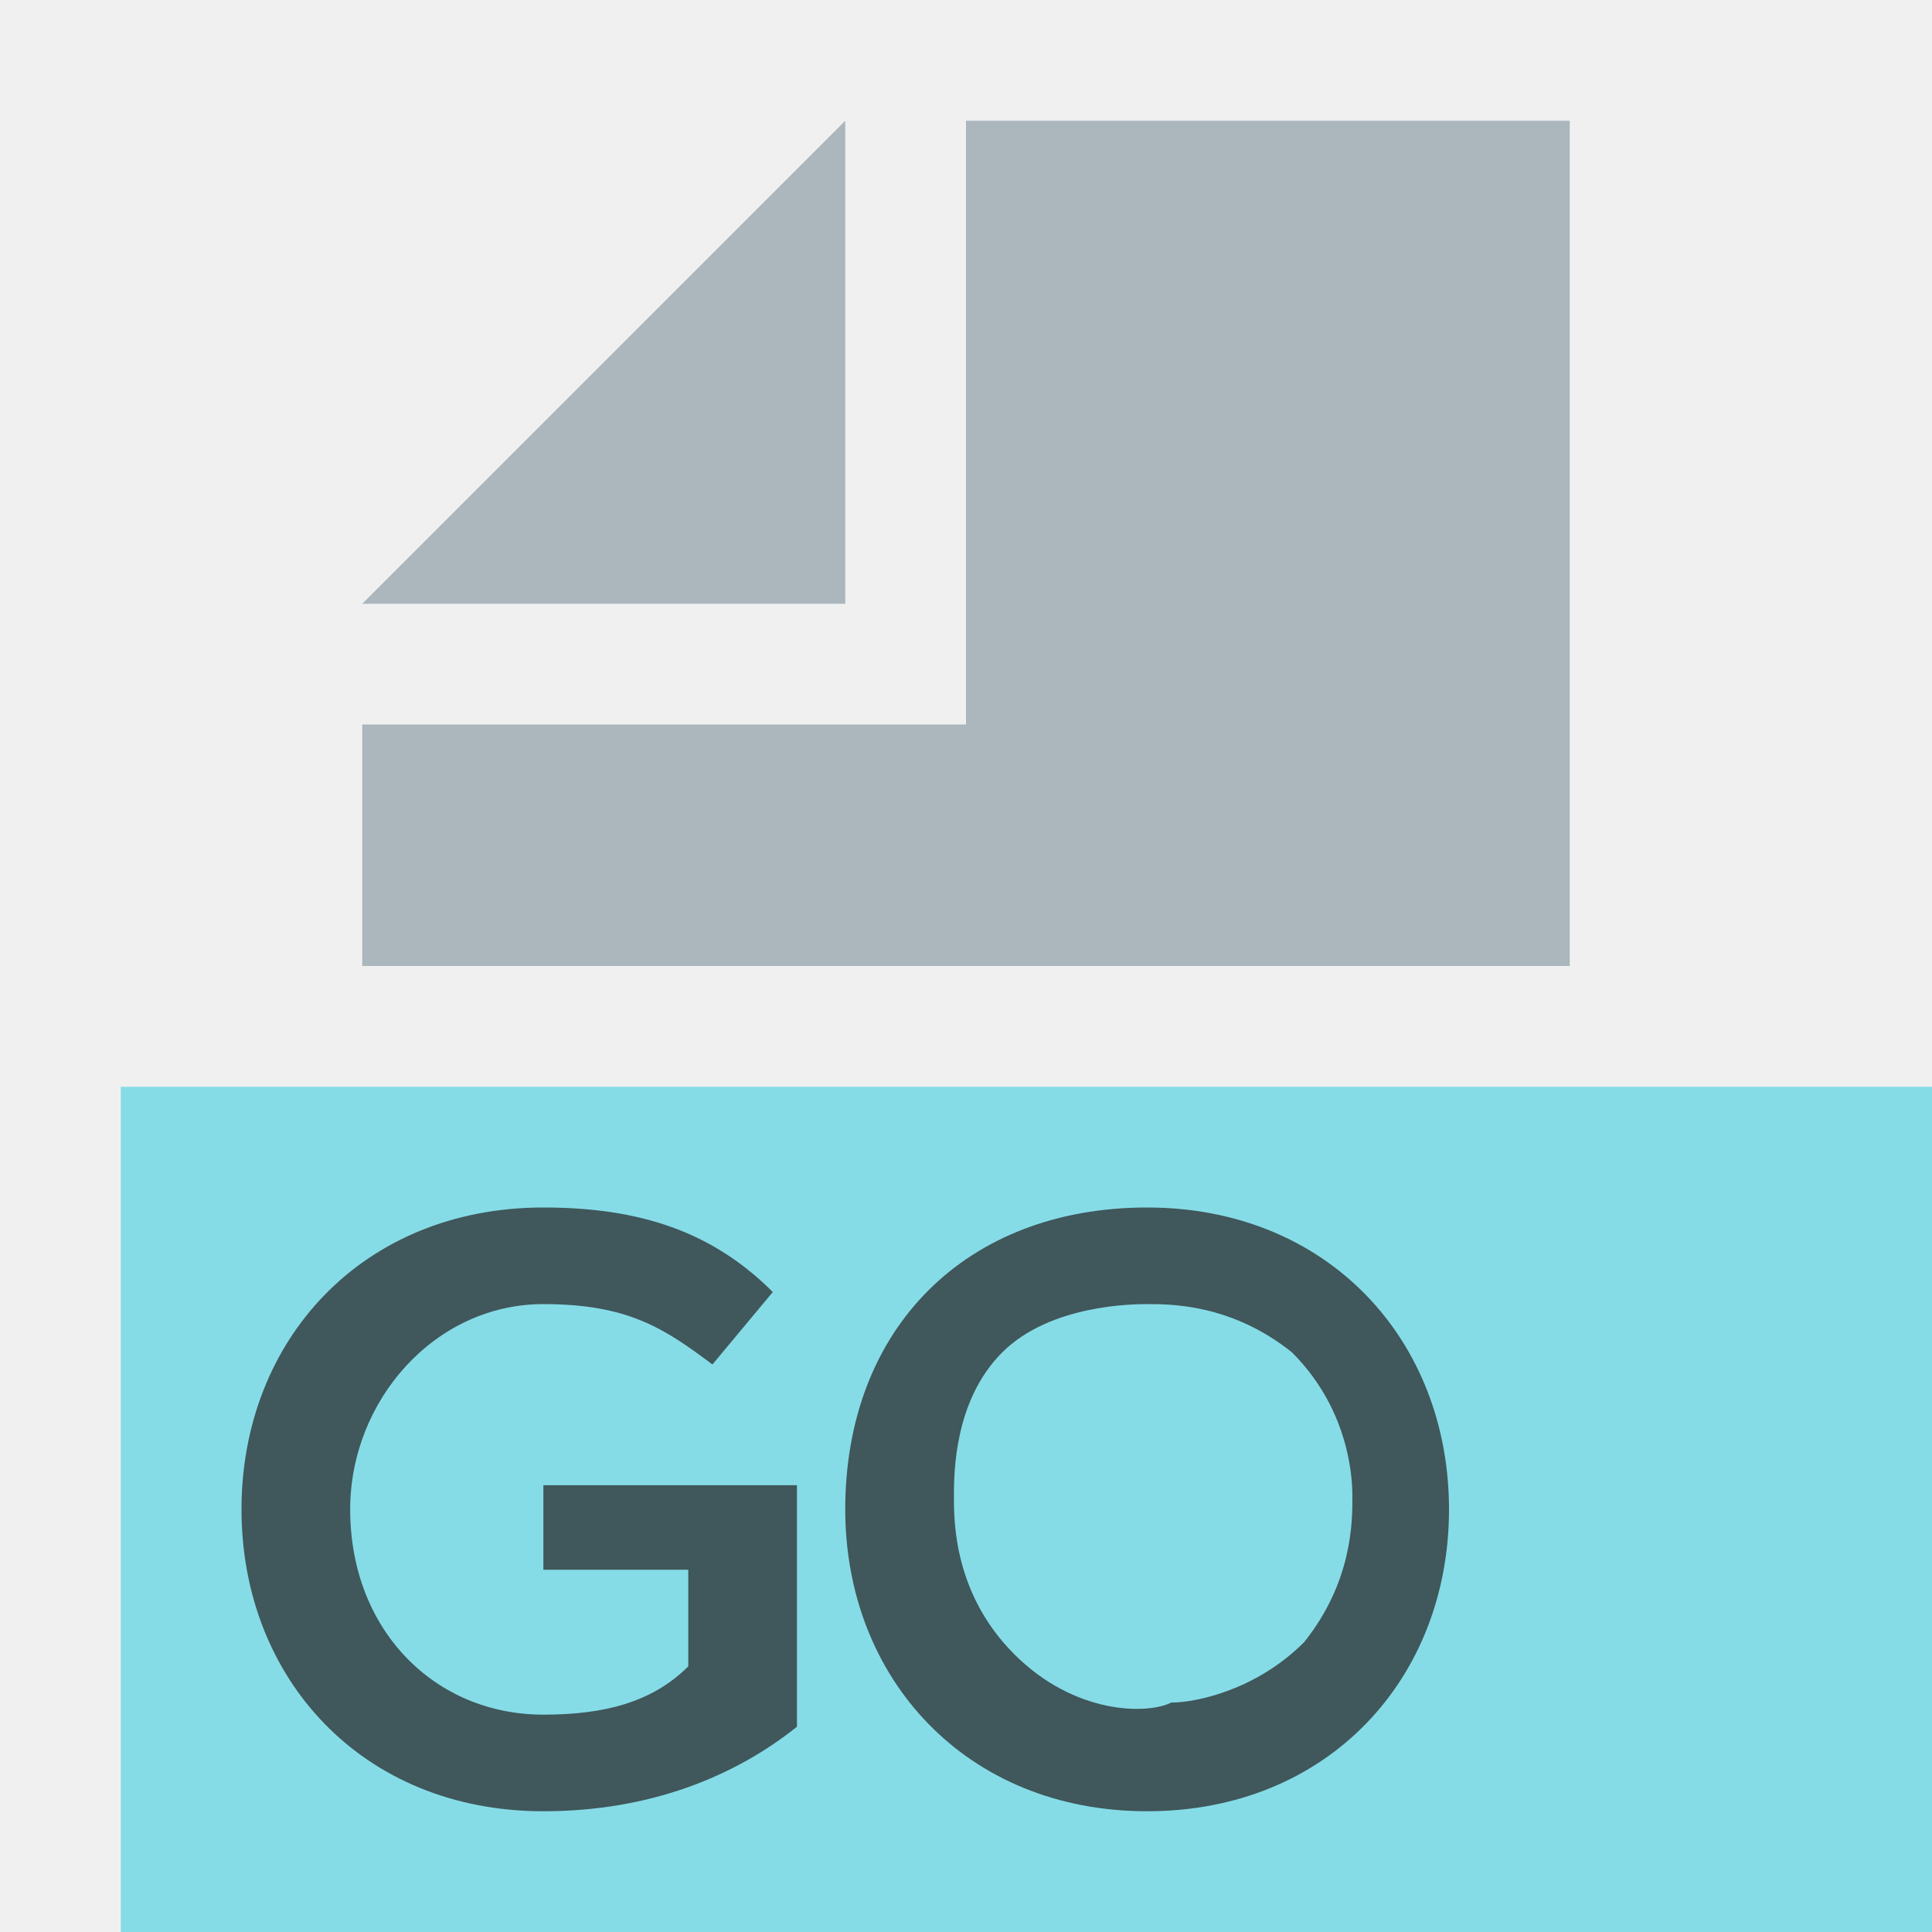
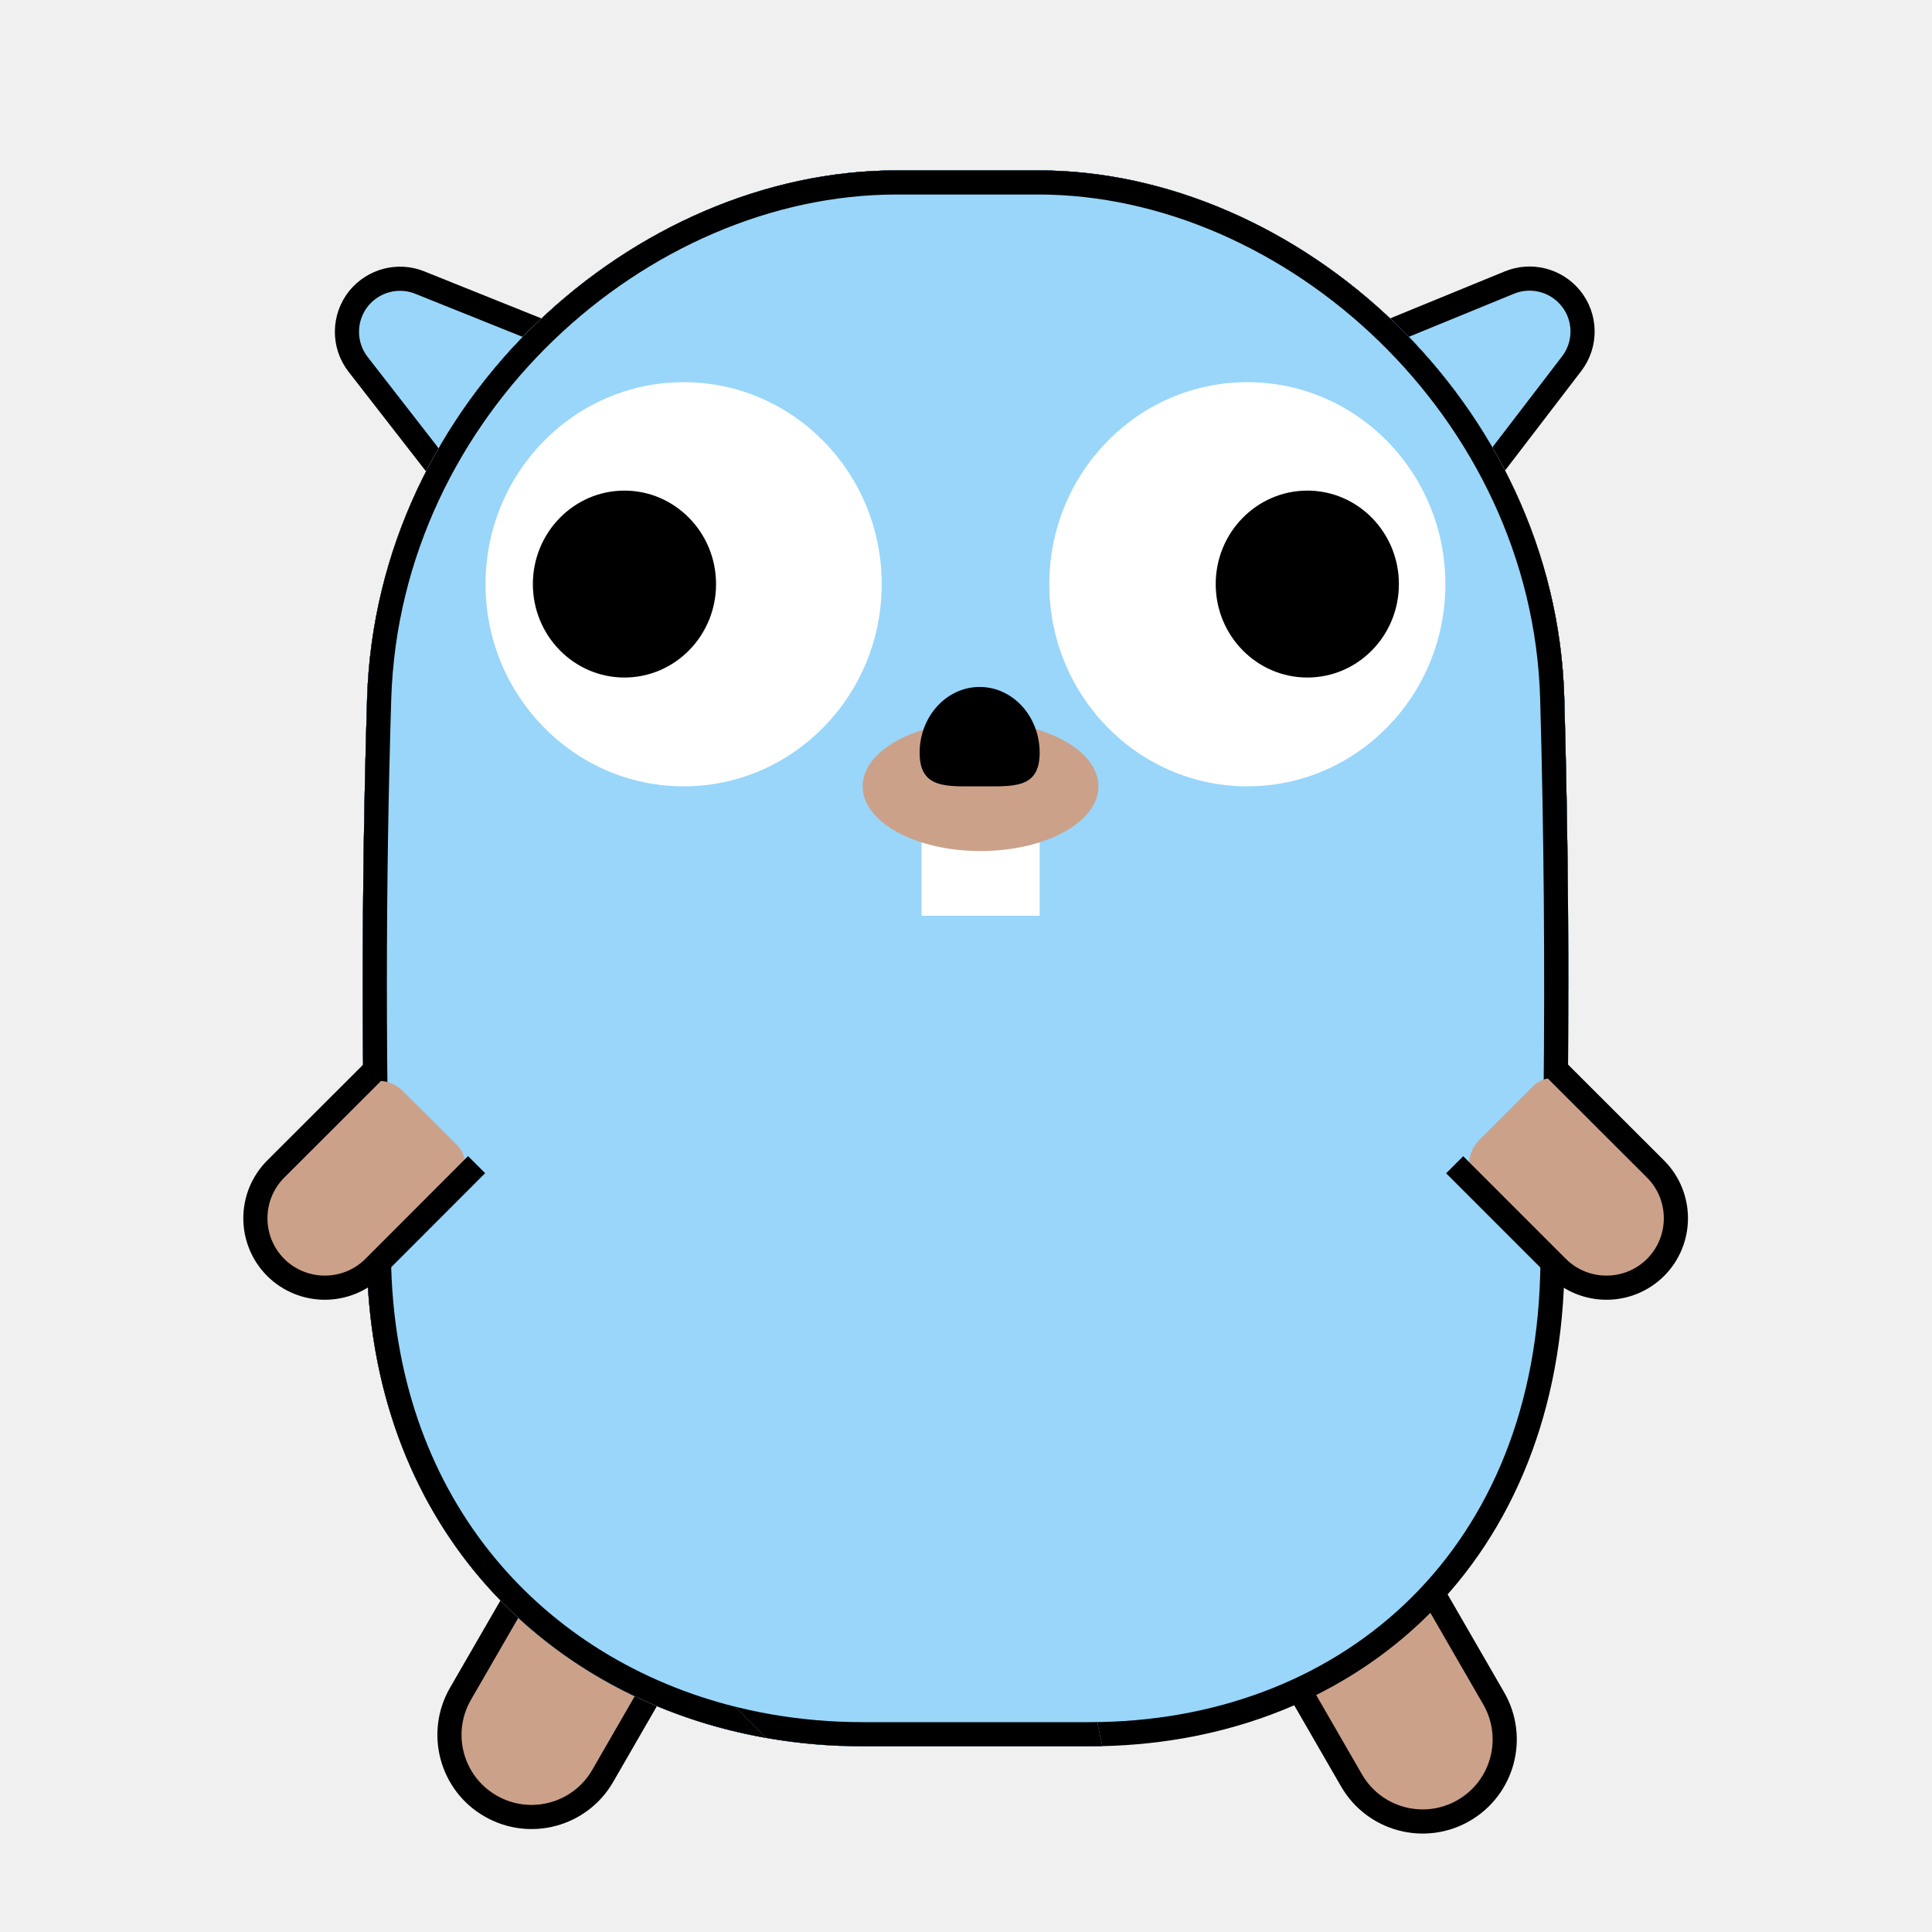
- <svg xmlns="http://www.w3.org/2000/svg" version="1.1" id="Layer_1" x="0px" y="0px" width="16px" height="16px" viewBox="0 0 16 16" enable-background="new 0 0 16 16" xml:space="preserve">
-   <g>
-     <polygon fill-rule="evenodd" clip-rule="evenodd" fill="#6AD7E5" fill-opacity="0.8" points="1,16 16,16 16,9 1,9  " />
-     <polygon fill-rule="evenodd" clip-rule="evenodd" fill="#9AA7B0" fill-opacity="0.8" points="7,1 3,5 7,5  " />
-     <polygon fill-rule="evenodd" clip-rule="evenodd" fill="#9AA7B0" fill-opacity="0.8" points="8,1 8,6 3,6 3,8 13,8 13,1  " />
-     <path fill-rule="evenodd" clip-rule="evenodd" fill="#231F20" fill-opacity="0.7" d="M9.5,10.8c-0.1,0-0.8,0-1.2,0.4   c-0.4,0.4-0.4,1-0.4,1.2c0,0.2,0,0.8,0.5,1.3c0.5,0.5,1.1,0.5,1.3,0.4c0.2,0,0.7-0.1,1.1-0.5c0.4-0.5,0.4-1,0.4-1.2   c0-0.1,0-0.7-0.5-1.2C10.2,10.8,9.7,10.8,9.5,10.8z M9.5,10c1.5,0,2.5,1.1,2.5,2.5S11,15,9.5,15S7,13.9,7,12.5C7,11,8,10,9.5,10z" />
-     <path fill-rule="evenodd" clip-rule="evenodd" fill="#231F20" fill-opacity="0.7" d="M4.5,15C3,15,2,13.9,2,12.5v0   c0-1.4,1-2.5,2.5-2.5c0.8,0,1.4,0.2,1.9,0.7l-0.5,0.6c-0.4-0.3-0.7-0.5-1.4-0.5c-0.9,0-1.6,0.8-1.6,1.7v0c0,1,0.7,1.7,1.6,1.7   c0.5,0,0.9-0.1,1.2-0.4V13H4.5v-0.7h2.1v2C6.1,14.7,5.4,15,4.5,15z" />
-   </g>
+ <svg xmlns="http://www.w3.org/2000/svg" width="16" height="16" viewBox="0 0 16 16" fill="none">
+   <path d="M4.991 14.708L5.456 13.901C5.531 13.771 5.487 13.605 5.357 13.53L4.708 13.156C4.546 13.062 4.339 13.118 4.245 13.28L3.813 14.028C3.626 14.353 3.737 14.769 4.062 14.956C4.387 15.144 4.803 15.033 4.991 14.708Z" fill="#CCA18A" />
+   <path d="M4.415 12.986L3.813 14.028C3.626 14.353 3.737 14.769 4.062 14.956V14.956C4.387 15.144 4.803 15.033 4.991 14.708L5.592 13.666" stroke="black" stroke-width="0.2" />
+   <path d="M12.37 14.065L11.863 13.186C11.788 13.056 11.622 13.012 11.492 13.087L10.843 13.462C10.681 13.555 10.626 13.762 10.719 13.924L11.193 14.745C11.381 15.07 11.796 15.181 12.121 14.994C12.447 14.806 12.558 14.39 12.37 14.065Z" fill="#CCA18A" />
+   <path d="M10.55 13.631L11.193 14.745C11.381 15.07 11.796 15.181 12.121 14.994V14.994C12.447 14.806 12.558 14.39 12.37 14.065L11.727 12.951" stroke="black" stroke-width="0.2" />
+   <path d="M3.519 2.346L4.133 2.588C4.355 2.675 4.429 2.952 4.28 3.138L3.966 3.548C3.809 3.75 3.503 3.748 3.348 3.544L2.979 3.06C2.855 2.898 2.852 2.674 2.97 2.508C3.094 2.334 3.32 2.267 3.519 2.346Z" fill="#99D6FA" />
+   <path d="M3.623 3.863L2.966 3.018C2.84 2.856 2.843 2.63 2.971 2.471V2.471C3.093 2.322 3.297 2.268 3.476 2.34L4.567 2.778" stroke="black" stroke-width="0.2" />
+   <path d="M12.457 2.345L11.845 2.592C11.624 2.681 11.552 2.958 11.701 3.144L12.018 3.551C12.178 3.752 12.483 3.747 12.637 3.543L13.002 3.056C13.125 2.893 13.127 2.669 13.007 2.504C12.882 2.331 12.655 2.266 12.457 2.345Z" fill="#99D6FA" />
+   <path d="M12.364 3.863L13.015 3.013C13.14 2.851 13.136 2.624 13.006 2.467V2.467C12.883 2.318 12.678 2.267 12.5 2.34L11.412 2.786" stroke="black" stroke-width="0.2" />
+   <path d="M3.14 5.787C3.215 3.37 5.313 1.511 7.425 1.511H8.599C10.69 1.511 12.789 3.391 12.855 5.787C12.899 7.389 12.899 8.961 12.855 10.563C12.822 11.764 12.384 12.712 11.699 13.36C11.013 14.008 10.072 14.362 9.022 14.362H7.144C5.027 14.362 3.215 12.919 3.14 10.507C3.092 8.941 3.092 7.353 3.14 5.787Z" fill="#99D6FA" stroke="black" stroke-width="0.2" />
+   <path fill-rule="evenodd" clip-rule="evenodd" d="M7.425 1.411C5.26 1.411 3.117 3.312 3.04 5.784C2.992 7.352 2.992 8.942 3.04 10.51C3.115 12.914 4.878 14.38 6.966 14.459C6.668 13.799 6.502 13.068 6.502 12.297C6.502 9.398 8.852 7.048 11.751 7.048C12.175 7.048 12.588 7.098 12.983 7.193C12.977 6.725 12.968 6.256 12.955 5.784C12.887 3.334 10.744 1.411 8.599 1.411H7.425Z" fill="#99D6FA" />
+   <path fill-rule="evenodd" clip-rule="evenodd" d="M7.425 1.611H8.599C10.637 1.611 12.69 3.449 12.755 5.79C12.768 6.245 12.777 6.697 12.782 7.149C12.849 7.163 12.916 7.177 12.983 7.193C12.977 6.725 12.968 6.256 12.955 5.784C12.887 3.334 10.744 1.411 8.599 1.411H7.425C5.26 1.411 3.117 3.312 3.04 5.784C2.992 7.352 2.992 8.942 3.04 10.51C3.115 12.914 4.878 14.38 6.966 14.459C6.935 14.391 6.906 14.323 6.879 14.254C4.926 14.139 3.31 12.755 3.24 10.504C3.192 8.94 3.192 7.354 3.24 5.791C3.313 3.427 5.366 1.611 7.425 1.611Z" fill="black" />
+   <path fill-rule="evenodd" clip-rule="evenodd" d="M7.425 1.411C5.26 1.411 3.117 3.312 3.04 5.784C2.992 7.352 2.992 8.942 3.04 10.51C3.117 12.982 4.979 14.462 7.144 14.462H9.022C9.058 14.462 9.094 14.461 9.129 14.461C9.045 14.086 9 13.697 9 13.297C9 10.833 10.698 8.765 12.988 8.2C12.989 7.397 12.977 6.595 12.955 5.784C12.887 3.334 10.744 1.411 8.599 1.411H7.425Z" fill="#99D6FA" />
+   <path fill-rule="evenodd" clip-rule="evenodd" d="M7.425 1.611H8.599C10.637 1.611 12.69 3.449 12.755 5.79C12.778 6.616 12.789 7.435 12.788 8.254C12.854 8.235 12.921 8.217 12.988 8.2C12.989 7.397 12.977 6.595 12.955 5.784C12.887 3.334 10.744 1.411 8.599 1.411H7.425C5.26 1.411 3.117 3.312 3.04 5.784C2.992 7.352 2.992 8.942 3.04 10.51C3.117 12.982 4.979 14.462 7.144 14.462H9.022C9.058 14.462 9.094 14.461 9.129 14.461C9.114 14.395 9.101 14.328 9.088 14.261C9.066 14.262 9.044 14.262 9.022 14.262H7.144C5.075 14.262 3.313 12.857 3.24 10.504C3.192 8.94 3.192 7.354 3.24 5.791C3.313 3.427 5.366 1.611 7.425 1.611Z" fill="black" />
+   <path fill-rule="evenodd" clip-rule="evenodd" d="M7.425 1.411C5.26 1.411 3.117 3.312 3.04 5.784C2.992 7.352 2.992 8.942 3.04 10.51C3.107 12.672 4.539 14.075 6.346 14.393L5.755 13.802C5.326 13.372 5.375 12.663 5.859 12.297L10.742 8.607C11.066 8.362 11.506 8.337 11.855 8.545L12.982 9.213C12.996 8.071 12.987 6.935 12.955 5.784C12.887 3.334 10.744 1.411 8.599 1.411H7.425Z" fill="#99D6FA" />
+   <path fill-rule="evenodd" clip-rule="evenodd" d="M7.425 1.611H8.599C10.637 1.611 12.69 3.449 12.755 5.79C12.786 6.899 12.795 7.994 12.783 9.095L12.982 9.213C12.996 8.071 12.987 6.935 12.955 5.784C12.887 3.334 10.744 1.411 8.599 1.411H7.425C5.26 1.411 3.117 3.312 3.04 5.784C2.992 7.352 2.992 8.942 3.04 10.51C3.107 12.672 4.539 14.075 6.346 14.393L6.087 14.134C4.507 13.737 3.3 12.442 3.24 10.504C3.192 8.94 3.192 7.354 3.24 5.791C3.313 3.427 5.366 1.611 7.425 1.611Z" fill="black" />
+   <path fill-rule="evenodd" clip-rule="evenodd" d="M7.302 4.838C7.302 5.762 6.567 6.512 5.662 6.512C4.756 6.512 4.021 5.762 4.021 4.838C4.021 3.914 4.756 3.165 5.662 3.165C6.567 3.165 7.302 3.914 7.302 4.838Z" fill="white" />
+   <path fill-rule="evenodd" clip-rule="evenodd" d="M5.93 4.837C5.93 5.265 5.59 5.611 5.171 5.611C4.753 5.611 4.413 5.265 4.413 4.837C4.413 4.41 4.753 4.063 5.171 4.063C5.59 4.063 5.93 4.41 5.93 4.837Z" fill="black" />
+   <path fill-rule="evenodd" clip-rule="evenodd" d="M11.97 4.838C11.97 5.762 11.236 6.512 10.33 6.512C9.424 6.512 8.69 5.762 8.69 4.838C8.69 3.914 9.424 3.165 10.33 3.165C11.236 3.165 11.97 3.914 11.97 4.838Z" fill="white" />
+   <path fill-rule="evenodd" clip-rule="evenodd" d="M11.585 4.837C11.585 5.265 11.246 5.611 10.827 5.611C10.408 5.611 10.068 5.265 10.068 4.837C10.068 4.41 10.408 4.063 10.827 4.063C11.246 4.063 11.585 4.41 11.585 4.837Z" fill="black" />
+   <path fill-rule="evenodd" clip-rule="evenodd" d="M7.632 7.584H8.61V6.779H7.632V7.584Z" fill="white" />
+   <path fill-rule="evenodd" clip-rule="evenodd" d="M9.097 6.512C9.097 6.808 8.659 7.048 8.12 7.048C7.581 7.048 7.144 6.808 7.144 6.512C7.144 6.216 7.581 5.976 8.12 5.976C8.659 5.976 9.097 6.216 9.097 6.512Z" fill="#CCA18A" />
+   <path fill-rule="evenodd" clip-rule="evenodd" d="M8.61 6.234C8.61 6.536 8.388 6.512 8.113 6.512C7.839 6.512 7.616 6.536 7.616 6.234C7.616 5.933 7.839 5.689 8.113 5.689C8.388 5.689 8.61 5.933 8.61 6.234Z" fill="black" />
+   <path d="M13.711 9.682L13.023 8.994C12.933 8.905 12.788 8.905 12.698 8.994L12.249 9.443C12.138 9.555 12.138 9.736 12.249 9.848L12.897 10.496C13.122 10.72 13.486 10.72 13.711 10.496C13.935 10.271 13.935 9.907 13.711 9.682Z" fill="#CCA18A" />
+   <path d="M12.047 9.646L12.897 10.496C13.122 10.72 13.486 10.72 13.711 10.496V10.496C13.935 10.271 13.935 9.907 13.711 9.682L12.86 8.832" stroke="black" stroke-width="0.2" />
+   <path d="M3.097 10.496L3.785 9.808C3.875 9.718 3.875 9.573 3.785 9.483L3.336 9.035C3.224 8.923 3.043 8.923 2.931 9.035L2.283 9.682C2.059 9.907 2.059 10.271 2.283 10.496C2.508 10.72 2.872 10.72 3.097 10.496Z" fill="#CCA18A" />
+   <path d="M3.134 8.832L2.283 9.682C2.059 9.907 2.059 10.271 2.283 10.496V10.496C2.508 10.72 2.872 10.72 3.097 10.496L3.947 9.645" stroke="black" stroke-width="0.2" />
</svg>
